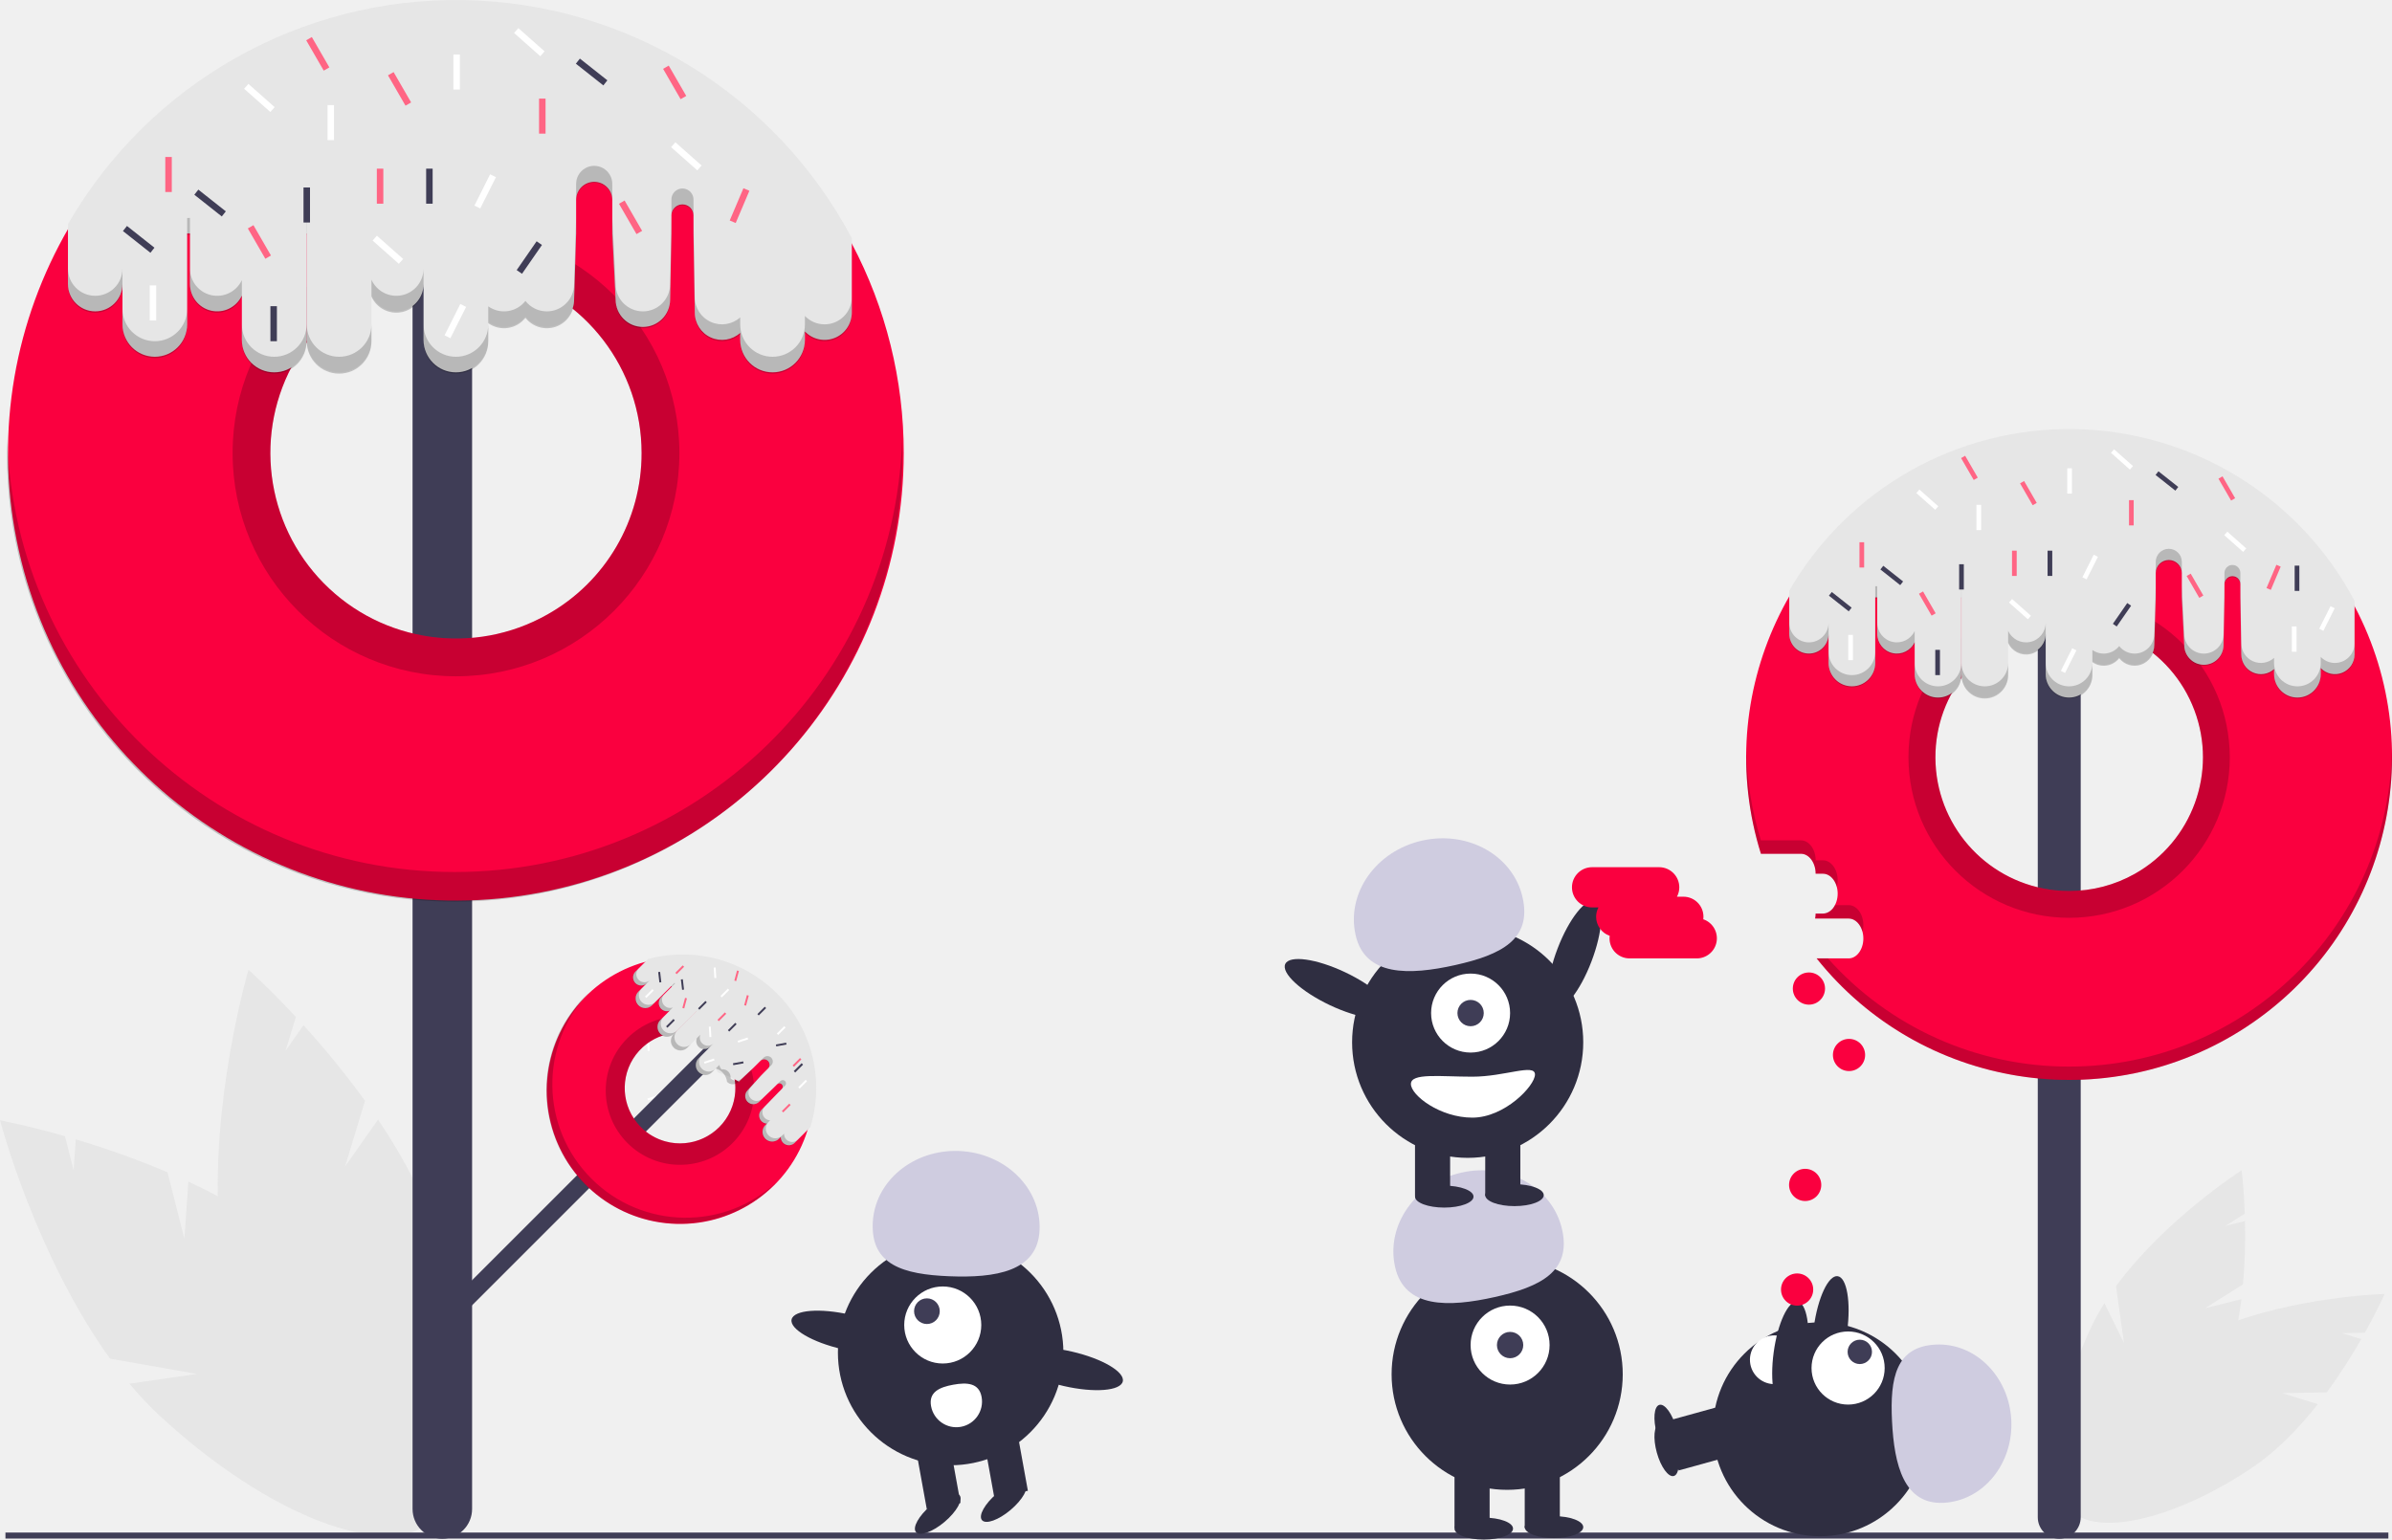
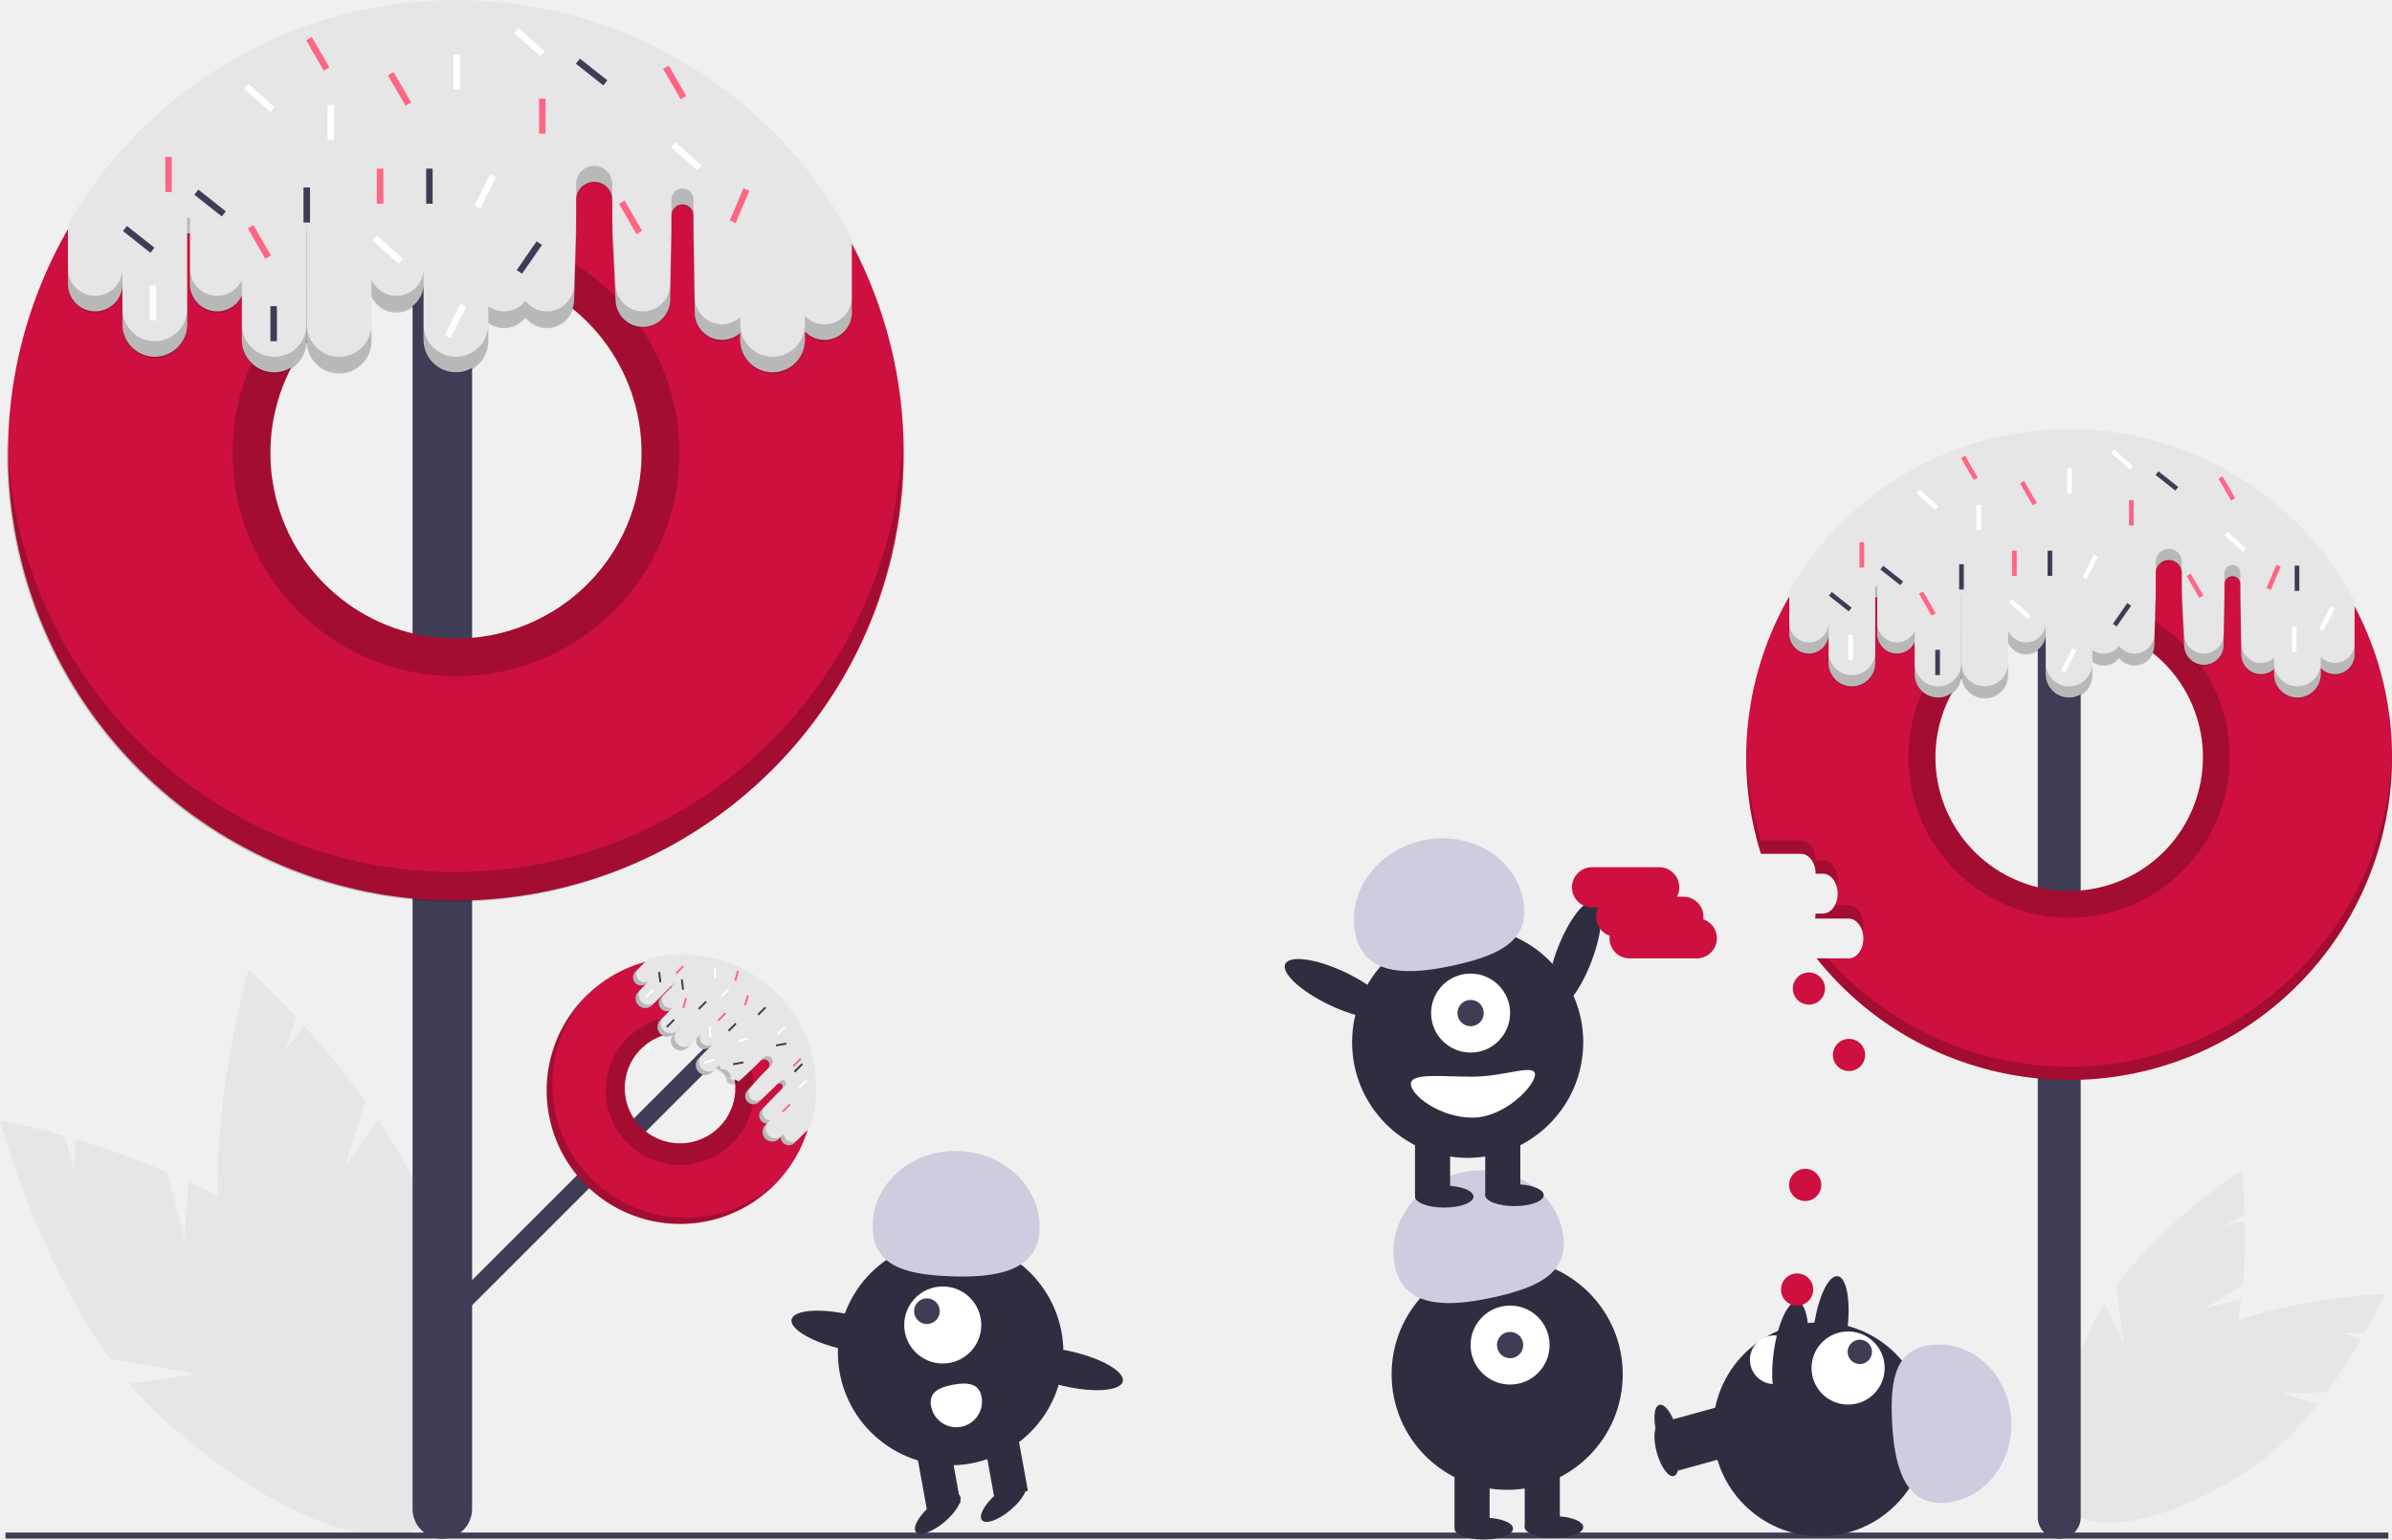
<svg xmlns="http://www.w3.org/2000/svg" data-name="Layer 1" width="891.381" height="573.886" viewBox="0 0 891.381 573.886">
  <path d="M222.569,620.336l-6.293-24.823a322.324,322.324,0,0,0-34.197-12.269l-.795,11.536-3.222-12.709c-14.411-4.115-24.216-5.928-24.216-5.928s13.243,50.359,41.02,88.86l32.366,5.685-25.144,3.625a130.406,130.406,0,0,0,11.247,11.919c40.407,37.506,85.412,54.714,100.523,38.435s-5.396-59.881-45.803-97.387c-12.527-11.627-28.262-20.958-44.014-28.302Z" transform="translate(-153.8458 -158.5369)" fill="#e6e6e6" />
  <path d="M282.425,593.38l7.443-24.502a322.325,322.325,0,0,0-22.932-28.179l-6.643,9.465,3.811-12.545c-10.21-10.972-17.665-17.592-17.665-17.592S231.744,569.981,235.621,617.297l24.768,21.597-23.398-9.894a130.406,130.406,0,0,0,3.467,16.017c15.203,52.993,44.835,90.988,66.185,84.863s26.333-54.05,11.13-107.043c-4.713-16.428-13.361-32.55-23.049-46.978Z" transform="translate(-153.8458 -158.5369)" fill="#e6e6e6" />
  <path d="M975.588,646.175l14.11-8.869a209.77,209.77,0,0,0,.747-23.633l-7.302,1.819,7.224-4.541c-.339-9.748-1.18-16.182-1.18-16.182s-28.53,18.288-46.806,43.199l2.963,21.18-7.281-14.843a84.867,84.867,0,0,0-5.127,9.352c-15.13,32.533-16.77,63.848-3.663,69.943s35.997-15.336,51.127-47.869c4.69-10.086,7.316-21.698,8.708-32.923Z" transform="translate(-153.8458 -158.5369)" fill="#e6e6e6" />
  <path d="M1004.269,677.839l16.663-.299a209.77,209.77,0,0,0,12.855-19.844l-7.191-2.218,8.531-.153c4.749-8.52,7.354-14.462,7.354-14.462s-33.876.908-62.397,12.786l-8.411,19.662,1.439-16.47a84.868,84.868,0,0,0-9.223,5.355c-29.768,20.029-47.359,45.988-39.29,57.981s38.743,5.479,68.511-14.55c9.228-6.209,17.479-14.793,24.472-23.682Z" transform="translate(-153.8458 -158.5369)" fill="#e6e6e6" />
  <rect x="2.029" y="571.273" width="888" height="2.241" fill="#3f3d56" />
  <rect x="402.421" y="219.049" width="2.573" height="13.894" transform="translate(-9.62947 -315.579) rotate(26.64397)" fill="#fff" />
  <rect x="394.196" y="531.16" width="0.767" height="4.142" transform="translate(-212.925 -109.2708) rotate(-6.64807)" fill="#3f3d56" />
  <rect x="396.799" y="565.653" width="0.767" height="4.142" transform="translate(657.0928 -146.5738) rotate(71.64397)" fill="#fff" />
  <rect x="395.063" y="546.129" width="0.767" height="4.142" transform="translate(-186.0342 -133.8152) rotate(-3.44079)" fill="#fff" />
  <rect x="391.484" y="523.458" width="0.767" height="4.142" transform="translate(-184.6801 -134.0709) rotate(-3.44079)" fill="#fff" />
  <rect x="444.389" y="538.698" width="0.767" height="4.142" transform="translate(625.7457 -232.7066) rotate(68.00391)" fill="#ff6584" />
  <rect x="400.27" y="538.969" width="0.767" height="4.142" transform="translate(-0.16235 -243.7981) rotate(15)" fill="#ff6584" />
  <rect x="286.479" y="70.608" width="2.418" height="13.058" fill="#3f3d56" />
  <rect x="285.028" y="102.042" width="2.418" height="13.058" fill="#fff" />
  <rect x="437.469" y="532.657" width="0.721" height="3.892" transform="translate(352.4128 -311.5472) rotate(45)" fill="#fff" />
  <rect x="444.706" y="574.35" width="0.721" height="3.892" transform="translate(384.0145 -304.4533) rotate(45)" fill="#fff" />
  <rect x="439.711" y="557.734" width="0.721" height="3.892" transform="translate(6.00519 -253.3652) rotate(15)" fill="#ff6584" />
  <rect x="440.731" y="542.851" width="0.721" height="3.892" transform="translate(360.5765 -310.8681) rotate(45)" fill="#ff6584" />
  <path d="M431.652,543.207a3.307,3.307,0,0,0-4.677-4.677L321.459,644.047a3.307,3.307,0,1,0,4.677,4.677L430.973,543.886" transform="translate(-153.8458 -158.5369)" fill="#3f3d56" />
-   <path d="M442.437,529.89a49.711,49.711,0,1,0,12.377,49.809A49.733,49.733,0,0,0,442.437,529.89Zm-40.702,54.094a20.575,20.575,0,0,1-9.05-5.282c-.507-.507-.977-1.043-1.429-1.588a20.621,20.621,0,1,1,10.479,6.87Z" transform="translate(-153.8458 -158.5369)" fill="#fa003f" />
+   <path d="M442.437,529.89a49.711,49.711,0,1,0,12.377,49.809A49.733,49.733,0,0,0,442.437,529.89Zm-40.702,54.094a20.575,20.575,0,0,1-9.05-5.282c-.507-.507-.977-1.043-1.429-1.588a20.621,20.621,0,1,1,10.479,6.87Z" transform="translate(-153.8458 -158.5369)" fill="#cd103f" />
  <path d="M329.772,253.482a11.093,11.093,0,0,0-22.186,0V721.021a11.093,11.093,0,1,0,22.186,0V256.704" transform="translate(-153.8458 -158.5369)" fill="#3f3d56" />
-   <path d="M471.274,249.338A166.889,166.889,0,1,0,490.624,327.387,166.805,166.805,0,0,0,471.274,249.338Zm-113.508,138.29a69.167,69.167,0,1,1,35.167-60.241A68.827,68.827,0,0,1,357.766,387.628Z" transform="translate(-153.8458 -158.5369)" fill="#fa003f" />
+   <path d="M471.274,249.338A166.889,166.889,0,1,0,490.624,327.387,166.805,166.805,0,0,0,471.274,249.338Zm-113.508,138.29a69.167,69.167,0,1,1,35.167-60.241A68.827,68.827,0,0,1,357.766,387.628Z" transform="translate(-153.8458 -158.5369)" fill="#cd103f" />
  <path d="M323.29,483.591A166.842,166.842,0,0,1,156.532,321.948q-.087,2.707-.089,5.435a166.847,166.847,0,1,0,333.693,0q0-2.731-.088-5.442A166.842,166.842,0,0,1,323.29,483.591Z" transform="translate(-153.8458 -158.5369)" opacity="0.2" />
  <path d="M323.773,244.131a83.251,83.251,0,1,0,83.256,83.256A83.349,83.349,0,0,0,323.773,244.131Zm33.992,143.497a69.167,69.167,0,1,1,35.167-60.241A68.827,68.827,0,0,1,357.766,387.628Z" transform="translate(-153.8458 -158.5369)" opacity="0.2" />
  <path d="M471.276,247.333v27.755a10.149,10.149,0,0,1-17.478,7.027v3.163a12.056,12.056,0,1,1-24.113,0v-2.636a10.143,10.143,0,0,1-16.926-7.554l-.484-29.5v-6.804a4.111,4.111,0,0,0-8.221,0v6.804l-.484,24.664a10.156,10.156,0,0,1-20.312,0l-1.243-24.664V232.98a6.737,6.737,0,0,0-13.473,0v12.608l-.759,24.664a10.148,10.148,0,0,1-18.136,6.268,10.129,10.129,0,0,1-13.851,2.012v6.746a12.056,12.056,0,1,1-24.113,0V264.448a10.152,10.152,0,0,1-19.412,4.164v16.665a12.056,12.056,0,1,1-24.113,0V245.587h-.068v39.69a12.056,12.056,0,1,1-24.113,0V268.752a10.15,10.15,0,0,1-19.345-4.304V245.587h-1.035v33.887a12.056,12.056,0,0,1-24.113,0V264.448a10.156,10.156,0,1,1-20.312,0V242.091A166.905,166.905,0,0,1,471.276,247.333Z" transform="translate(-153.8458 -158.5369)" fill="#e6e6e6" />
  <path d="M256.034,291.531a12.056,12.056,0,0,1-12.056-12.056v6.287a12.056,12.056,0,0,0,24.113,0v-6.287A12.056,12.056,0,0,1,256.034,291.531Z" transform="translate(-153.8458 -158.5369)" opacity="0.2" />
  <path d="M280.215,291.531a12.056,12.056,0,0,1-12.056-12.056v6.287a12.056,12.056,0,0,0,24.113,0v-6.287A12.056,12.056,0,0,1,280.215,291.531Z" transform="translate(-153.8458 -158.5369)" opacity="0.2" />
  <path d="M243.978,262.949a10.15,10.15,0,0,1-19.345-4.304v6.287a10.15,10.15,0,0,0,19.345,4.304Z" transform="translate(-153.8458 -158.5369)" opacity="0.2" />
  <rect x="114.245" y="81.247" width="0.068" height="6.287" opacity="0.2" />
  <path d="M199.485,258.645a10.156,10.156,0,0,1-20.312,0v6.287a10.156,10.156,0,0,0,20.312,0Z" transform="translate(-153.8458 -158.5369)" opacity="0.2" />
  <rect x="69.752" y="81.247" width="1.035" height="6.287" opacity="0.2" />
  <path d="M211.542,285.727a12.056,12.056,0,0,1-12.056-12.056v6.287a12.056,12.056,0,1,0,24.113,0v-6.287A12.056,12.056,0,0,1,211.542,285.727Z" transform="translate(-153.8458 -158.5369)" opacity="0.2" />
  <path d="M323.74,291.531a12.056,12.056,0,0,1-12.056-12.056v6.287a12.056,12.056,0,0,0,24.113,0v-6.287A12.056,12.056,0,0,1,323.74,291.531Z" transform="translate(-153.8458 -158.5369)" opacity="0.2" />
  <path d="M412.275,232.98a4.111,4.111,0,1,0-8.221,0v6.287a4.111,4.111,0,1,1,8.221,0Z" transform="translate(-153.8458 -158.5369)" opacity="0.2" />
  <path d="M311.683,258.645a10.152,10.152,0,0,1-19.412,4.164v6.287a10.152,10.152,0,0,0,19.412-4.164Z" transform="translate(-153.8458 -158.5369)" opacity="0.2" />
  <path d="M393.414,274.604a10.155,10.155,0,0,1-10.156-10.156L382.015,239.784v6.287l1.243,24.664a10.156,10.156,0,0,0,20.312,0l.484-24.664v-6.287l-.484,24.664A10.155,10.155,0,0,1,393.414,274.604Z" transform="translate(-153.8458 -158.5369)" opacity="0.2" />
  <path d="M461.12,279.44a10.123,10.123,0,0,1-7.322-3.129v3.163a12.056,12.056,0,0,1-24.113,0v-2.636a10.143,10.143,0,0,1-16.926-7.554L412.275,239.784v6.287l.484,29.5a10.143,10.143,0,0,0,16.926,7.554v2.636a12.056,12.056,0,0,0,24.113,0v-3.163a10.149,10.149,0,0,0,17.478-7.027v-6.287A10.155,10.155,0,0,1,461.12,279.44Z" transform="translate(-153.8458 -158.5369)" opacity="0.2" />
  <path d="M357.627,274.604a10.131,10.131,0,0,1-7.98-3.888,10.129,10.129,0,0,1-13.851,2.012v6.287a10.129,10.129,0,0,0,13.851-2.012,10.148,10.148,0,0,0,18.136-6.268l.759-24.664v-6.287l-.759,24.664A10.155,10.155,0,0,1,357.627,274.604Z" transform="translate(-153.8458 -158.5369)" opacity="0.2" />
  <path d="M382.015,227.176a6.737,6.737,0,1,0-13.473,0v6.287a6.737,6.737,0,1,1,13.473,0Z" transform="translate(-153.8458 -158.5369)" opacity="0.2" />
  <rect x="113.103" y="69.882" width="2.418" height="13.058" fill="#3f3d56" />
  <rect x="158.805" y="62.87" width="2.418" height="13.058" fill="#3f3d56" />
  <rect x="100.771" y="114.133" width="2.418" height="13.058" fill="#3f3d56" />
  <rect x="349.889" y="248.005" width="2.418" height="13.058" transform="matrix(0.82235, 0.56898, -0.56898, 0.82235, 53.34956, -313.0864)" fill="#3f3d56" />
  <rect x="230.92" y="227.694" width="2.418" height="13.058" transform="translate(-249.4311 112.3918) rotate(-51.64807)" fill="#3f3d56" />
  <rect x="373.102" y="178.849" width="2.418" height="13.058" transform="translate(-157.1666 205.3561) rotate(-51.64807)" fill="#3f3d56" />
  <rect x="204.321" y="241.235" width="2.418" height="13.058" transform="translate(-270.1448 96.67165) rotate(-51.64807)" fill="#3f3d56" />
  <rect x="122.05" y="39.173" width="2.418" height="13.058" fill="#fff" />
  <rect x="55.795" y="106.395" width="2.418" height="13.058" fill="#fff" />
  <rect x="168.961" y="20.312" width="2.418" height="13.058" fill="#fff" />
  <rect x="333.446" y="223.341" width="2.418" height="13.058" transform="translate(-15.2249 -284.2015) rotate(26.64397)" fill="#fff" />
  <rect x="322.323" y="271.702" width="2.418" height="13.058" transform="translate(5.28136 -274.078) rotate(26.64397)" fill="#fff" />
  <rect x="297.175" y="245.104" width="2.418" height="13.058" transform="translate(-241.6971 149.4362) rotate(-48.44079)" fill="#fff" />
  <rect x="249.297" y="188.521" width="2.418" height="13.058" transform="translate(-215.4738 94.56458) rotate(-48.44079)" fill="#fff" />
  <rect x="408.406" y="210.284" width="2.418" height="13.058" transform="translate(-178.2011 220.9465) rotate(-48.44079)" fill="#fff" />
  <rect x="349.889" y="167.726" width="2.418" height="13.058" transform="translate(-166.0534 162.8345) rotate(-48.44079)" fill="#fff" />
  <rect x="140.428" y="62.87" width="2.418" height="13.058" fill="#ff6584" />
  <rect x="428.234" y="228.661" width="2.418" height="13.058" transform="translate(-27.78501 -307.6581) rotate(23.00391)" fill="#ff6584" />
  <rect x="249.297" y="242.202" width="2.418" height="13.058" transform="translate(-244.6498 0.0399) rotate(-30)" fill="#ff6584" />
  <rect x="387.611" y="233.013" width="2.418" height="13.058" transform="translate(-221.5249 67.9656) rotate(-30)" fill="#ff6584" />
  <rect x="301.528" y="185.136" width="2.418" height="13.058" transform="matrix(0.86603, -0.5, 0.5, 0.86603, -209.119, 18.50958)" fill="#ff6584" />
  <rect x="404.054" y="182.718" width="2.418" height="13.058" transform="translate(-194.1741 69.44867) rotate(-30)" fill="#ff6584" />
  <rect x="271.06" y="172.078" width="2.418" height="13.058" transform="translate(-206.6721 1.52637) rotate(-30)" fill="#ff6584" />
  <rect x="200.879" y="36.755" width="2.418" height="13.058" fill="#ff6584" />
  <rect x="61.599" y="58.517" width="2.418" height="13.058" fill="#ff6584" />
  <path d="M374.238,597.888a49.736,49.736,0,0,1-1.078-69.223q-.589.552-1.164,1.127a49.737,49.737,0,1,0,70.339,70.339q.576-.576,1.128-1.166A49.736,49.736,0,0,1,374.238,597.888Z" transform="translate(-153.8458 -158.5369)" opacity="0.2" />
  <path d="M426.827,545.5a27.674,27.674,0,1,0,0,39.124A27.708,27.708,0,0,0,426.827,545.5Zm-4.981,33.203a20.627,20.627,0,0,1-29.162,0c-.507-.507-.977-1.043-1.429-1.588a20.616,20.616,0,1,1,30.59,1.588Z" transform="translate(-153.8458 -158.5369)" opacity="0.2" />
  <path d="M455.81,578.703,449.96,584.554a3.025,3.025,0,0,1-5.165-2.203l-.667.667a3.594,3.594,0,0,1-5.083-5.083l.556-.556a3.024,3.024,0,0,1-1.976-5.16l6.116-6.32,1.434-1.434a1.225,1.225,0,0,0-1.733-1.733l-1.434,1.434-5.301,5.097a3.027,3.027,0,0,1-4.281-4.281l4.937-5.461,2.658-2.658a2.008,2.008,0,0,0-2.84-2.84l-2.658,2.658-5.359,5.039a34.695,34.695,0,0,0-7.645-3.364,3.017,3.017,0,0,1-.842-1.633l-1.422,1.422a3.594,3.594,0,0,1-5.083-5.083l4.391-4.391a3.026,3.026,0,0,1-4.97-3.214L410.08,548.97a3.594,3.594,0,0,1-5.083-5.083l8.366-8.366-.014-.014-8.366,8.366a3.594,3.594,0,0,1-5.083-5.083l3.483-3.483a3.026,3.026,0,0,1-3.17-4.985l3.976-3.976-.218-.218-7.143,7.143a3.594,3.594,0,0,1-5.083-5.083l3.167-3.167a3.027,3.027,0,0,1-4.281-4.281l4.713-4.713a49.754,49.754,0,0,1,60.467,62.677Z" transform="translate(-153.8458 -158.5369)" fill="#e6e6e6" />
  <path d="M401.124,542.649a3.594,3.594,0,0,1,0-5.083l-1.325,1.325a3.594,3.594,0,0,0,5.083,5.083l1.325-1.325A3.594,3.594,0,0,1,401.124,542.649Z" transform="translate(-153.8458 -158.5369)" opacity="0.2" />
  <path d="M406.221,547.746a3.594,3.594,0,0,1,0-5.083l-1.325,1.325a3.594,3.594,0,1,0,5.083,5.083l1.325-1.325A3.594,3.594,0,0,1,406.221,547.746Z" transform="translate(-153.8458 -158.5369)" opacity="0.2" />
  <path d="M404.607,534.083a3.026,3.026,0,0,1-3.17-4.985l-1.325,1.325a3.026,3.026,0,0,0,3.17,4.985Z" transform="translate(-153.8458 -158.5369)" opacity="0.2" />
  <rect x="412.98" y="534.943" width="1.874" height="0.02" transform="translate(-410.8811 290.8307) rotate(-45)" opacity="0.2" />
  <path d="M396.136,523.798a3.027,3.027,0,1,1-4.281-4.281l-1.325,1.325a3.027,3.027,0,0,0,4.281,4.281Z" transform="translate(-153.8458 -158.5369)" opacity="0.2" />
  <rect x="403.703" y="525.522" width="1.874" height="0.309" transform="translate(-407.0386 281.5542) rotate(-45)" opacity="0.2" />
  <path d="M392.968,532.048a3.594,3.594,0,0,1,0-5.083L391.643,528.29a3.594,3.594,0,1,0,5.083,5.083l1.325-1.325A3.594,3.594,0,0,1,392.968,532.048Z" transform="translate(-153.8458 -158.5369)" opacity="0.2" />
  <path d="M415.395,556.921a3.594,3.594,0,0,1,0-5.083L414.07,553.163a3.594,3.594,0,1,0,5.083,5.083l1.325-1.325A3.594,3.594,0,0,1,415.395,556.921Z" transform="translate(-153.8458 -158.5369)" opacity="0.2" />
  <path d="M446.399,563.241a1.225,1.225,0,0,0-1.733-1.733l-1.325,1.325a1.225,1.225,0,1,1,1.733,1.733Z" transform="translate(-153.8458 -158.5369)" opacity="0.2" />
  <path d="M419.786,547.448a3.026,3.026,0,0,1-4.97-3.214l-1.325,1.325a3.026,3.026,0,0,0,4.97,3.214Z" transform="translate(-153.8458 -158.5369)" opacity="0.2" />
  <path d="M433.65,568.039a3.027,3.027,0,0,1,0-4.281l4.937-5.461-1.325,1.325-4.937,5.461a3.027,3.027,0,1,0,4.281,4.281l5.301-5.097,1.325-1.325-5.301,5.097A3.027,3.027,0,0,1,433.65,568.039Z" transform="translate(-153.8458 -158.5369)" opacity="0.2" />
  <path d="M446.902,583.33a3.018,3.018,0,0,1-.884-2.203l-.667.667a3.594,3.594,0,1,1-5.083-5.083l.556-.556a3.024,3.024,0,0,1-1.976-5.16l6.116-6.32-1.325,1.325-6.116,6.32a3.024,3.024,0,0,0,1.976,5.16l-.556.556a3.594,3.594,0,1,0,5.083,5.083l.667-.667a3.025,3.025,0,0,0,5.165,2.203l1.325-1.325A3.027,3.027,0,0,1,446.902,583.33Z" transform="translate(-153.8458 -158.5369)" opacity="0.2" />
  <path d="M426.106,560.496a3.02,3.02,0,0,0-3.364-3.364,3.017,3.017,0,0,1-.842-1.633l-1.325,1.325a5.804,5.804,0,0,1,4.206,4.997,3.027,3.027,0,0,0,4.281,0l5.359-5.039,1.325-1.325-5.359,5.039A3.027,3.027,0,0,1,426.106,560.496Z" transform="translate(-153.8458 -158.5369)" opacity="0.2" />
  <path d="M441.244,555.639a2.008,2.008,0,1,0-2.84-2.84l-1.325,1.325a2.008,2.008,0,1,1,2.84,2.84Z" transform="translate(-153.8458 -158.5369)" opacity="0.2" />
  <rect x="415.246" y="531.332" width="0.721" height="3.892" transform="translate(344.9668 -296.2214) rotate(45)" fill="#3f3d56" />
  <rect x="426.357" y="539.487" width="0.721" height="3.892" transform="translate(353.9879 -301.6897) rotate(45)" fill="#3f3d56" />
  <rect x="437.357" y="533.487" width="0.721" height="3.892" transform="translate(352.9671 -311.2253) rotate(45)" fill="#3f3d56" />
  <rect x="403.319" y="538.06" width="0.721" height="3.892" transform="translate(346.231 -285.8171) rotate(45)" fill="#3f3d56" />
  <rect x="428.6" y="552.943" width="0.721" height="3.892" transform="translate(744.1707 -125.0834) rotate(79.67891)" fill="#3f3d56" />
  <rect x="444.6" y="545.943" width="0.721" height="3.892" transform="translate(750.4174 -146.5704) rotate(79.67891)" fill="#3f3d56" />
  <rect x="407.804" y="523.584" width="0.721" height="3.892" transform="translate(-211.9423 -107.7498) rotate(-6.64807)" fill="#3f3d56" />
  <rect x="399.343" y="520.832" width="0.721" height="3.892" transform="translate(-211.6805 -108.7478) rotate(-6.64807)" fill="#3f3d56" />
  <rect x="423.605" y="526.744" width="0.721" height="3.892" transform="translate(344.1714 -303.4757) rotate(45)" fill="#fff" />
  <rect x="444.605" y="540.744" width="0.721" height="3.892" transform="translate(360.2217 -314.2244) rotate(45)" fill="#fff" />
  <rect x="452.605" y="560.744" width="0.721" height="3.892" transform="translate(376.707 -314.0234) rotate(45)" fill="#fff" />
  <rect x="395.469" y="526.948" width="0.721" height="3.892" transform="translate(336.0749 -283.5212) rotate(45)" fill="#fff" />
  <rect x="430.333" y="544.278" width="0.721" height="3.892" transform="translate(659.6445 -193.1087) rotate(71.64397)" fill="#fff" />
  <rect x="417.794" y="552.127" width="0.721" height="3.892" transform="translate(658.5045 -175.8307) rotate(71.64397)" fill="#fff" />
  <rect x="418.1" y="541.22" width="0.721" height="3.892" transform="translate(-185.6907 -132.443) rotate(-3.44079)" fill="#fff" />
  <rect x="419.935" y="519.201" width="0.721" height="3.892" transform="translate(-184.3658 -132.3726) rotate(-3.44079)" fill="#fff" />
  <rect x="422.484" y="535.613" width="0.721" height="3.892" transform="translate(350.1142 -300.0852) rotate(45)" fill="#ff6584" />
  <rect x="446.484" y="569.613" width="0.721" height="3.892" transform="translate(381.1853 -307.0974) rotate(45)" fill="#ff6584" />
  <rect x="450.484" y="552.613" width="0.721" height="3.892" transform="translate(370.336 -314.905) rotate(45)" fill="#ff6584" />
  <rect x="408.62" y="530.516" width="0.721" height="3.892" transform="translate(-2.09876 -246.2455) rotate(15)" fill="#ff6584" />
  <rect x="431.658" y="529.497" width="0.721" height="3.892" transform="translate(-1.57758 -252.243) rotate(15)" fill="#ff6584" />
  <rect x="427.988" y="520.322" width="0.721" height="3.892" transform="translate(-4.07719 -251.6058) rotate(15)" fill="#ff6584" />
  <rect x="406.785" y="518.08" width="0.721" height="3.892" transform="translate(333.118 -294.12) rotate(45)" fill="#ff6584" />
  <path d="M929.226,365.467a8,8,0,1,0-16,0V724.114a8,8,0,0,0,16,0V367.79" transform="translate(-153.8458 -158.5369)" fill="#3f3d56" />
-   <path d="M1031.276,384.5a120.362,120.362,0,0,0-221.22,92.29h14.93c3,0,5.46,3.34,5.46,7.43h2.74c3.01,0,5.47,3.34,5.47,7.43,0,4.08-2.46,7.43-5.47,7.43h-2.74a10.087,10.087,0,0,1-.19,1.85h12.5c3.01,0,5.47,3.35,5.47,7.43,0,4.09-2.46,7.43-5.47,7.43h-11.94a120.34,120.34,0,0,0,200.46-131.29Zm-81.86,99.74a49.676,49.676,0,0,1-24.52,6.42,51.473,51.473,0,0,1-5.15-.26,49.849,49.849,0,1,1,29.67-6.16Z" transform="translate(-153.8458 -158.5369)" fill="#fa003f" />
+   <path d="M1031.276,384.5a120.362,120.362,0,0,0-221.22,92.29h14.93c3,0,5.46,3.34,5.46,7.43h2.74c3.01,0,5.47,3.34,5.47,7.43,0,4.08-2.46,7.43-5.47,7.43h-2.74a10.087,10.087,0,0,1-.19,1.85h12.5c3.01,0,5.47,3.35,5.47,7.43,0,4.09-2.46,7.43-5.47,7.43h-11.94a120.34,120.34,0,0,0,200.46-131.29Zm-81.86,99.74a49.676,49.676,0,0,1-24.52,6.42,51.473,51.473,0,0,1-5.15-.26,49.849,49.849,0,1,1,29.67-6.16Z" transform="translate(-153.8458 -158.5369)" fill="#cd103f" />
  <path d="M847.899,505.862a9.736,9.736,0,0,0,.327-2.5c0-4.086-2.461-7.429-5.469-7.429H837.64a5.239,5.239,0,0,1-4.455,3.143h-2.735a9.754,9.754,0,0,1-.196,1.857H842.757C845.119,500.933,847.138,502.998,847.899,505.862Z" transform="translate(-153.8458 -158.5369)" opacity="0.2" />
  <path d="M833.186,484.219c2.362,0,4.381,2.065,5.142,4.929a9.73,9.73,0,0,0,.328-2.5c0-4.086-2.461-7.429-5.469-7.429h-2.735c0-4.086-2.461-7.429-5.469-7.429H810.056a120.181,120.181,0,0,1-5.436-33.672c-.02.89-.045,1.778-.045,2.672a120.276,120.276,0,0,0,5.481,36h14.926c3.008,0,5.469,3.343,5.469,7.429Z" transform="translate(-153.8458 -158.5369)" opacity="0.2" />
  <path d="M924.901,556.116a120.017,120.017,0,0,1-89.87-40.326h-4.218a120.323,120.323,0,0,0,214.414-75c0-.752-.021-1.5-.035-2.248A120.323,120.323,0,0,1,924.901,556.116Z" transform="translate(-153.8458 -158.5369)" opacity="0.2" />
  <path d="M924.896,380.92a59.87,59.87,0,1,0,59.88,59.87A59.941,59.941,0,0,0,924.896,380.92Zm24.52,103.32a49.676,49.676,0,0,1-24.52,6.42,51.473,51.473,0,0,1-5.15-.26,49.849,49.849,0,1,1,29.67-6.16Z" transform="translate(-153.8458 -158.5369)" opacity="0.2" />
  <path d="M1031.276,382.502V402.518a7.319,7.319,0,0,1-12.605,5.068v2.281a8.695,8.695,0,1,1-17.39,0V407.966a7.315,7.315,0,0,1-12.207-5.448l-.349-21.275V376.336a2.965,2.965,0,1,0-5.929,0v4.907l-.349,17.787a7.324,7.324,0,0,1-14.648,0l-.896-17.787V372.151a4.858,4.858,0,0,0-9.717,0v9.092l-.548,17.787a7.319,7.319,0,0,1-13.079,4.52,7.304,7.304,0,0,1-9.989,1.451v4.865a8.695,8.695,0,0,1-17.39,0V394.845a7.321,7.321,0,0,1-14,3.003v12.019a8.695,8.695,0,0,1-17.39,0V381.243h-.049v28.624a8.695,8.695,0,1,1-17.39,0V397.949a7.32,7.32,0,0,1-13.951-3.104v-13.602h-.746v24.438a8.695,8.695,0,0,1-17.39,0V394.845a7.324,7.324,0,0,1-14.648,0V378.722a120.368,120.368,0,0,1,210.657,3.781Z" transform="translate(-153.8458 -158.5369)" fill="#e6e6e6" />
  <path d="M876.048,414.376a8.694,8.694,0,0,1-8.695-8.695v4.534a8.695,8.695,0,0,0,17.39,0v-4.534A8.694,8.694,0,0,1,876.048,414.376Z" transform="translate(-153.8458 -158.5369)" opacity="0.2" />
  <path d="M893.487,414.376a8.694,8.694,0,0,1-8.695-8.695v4.534a8.695,8.695,0,0,0,17.39,0v-4.534A8.694,8.694,0,0,1,893.487,414.376Z" transform="translate(-153.8458 -158.5369)" opacity="0.2" />
  <path d="M867.354,393.764a7.32,7.32,0,0,1-13.951-3.104v4.534a7.32,7.32,0,0,0,13.951,3.104Z" transform="translate(-153.8458 -158.5369)" opacity="0.2" />
  <rect x="730.898" y="218.521" width="0.049" height="4.534" opacity="0.2" />
  <path d="M835.267,390.66a7.324,7.324,0,0,1-14.648,0v4.534a7.324,7.324,0,0,0,14.648,0Z" transform="translate(-153.8458 -158.5369)" opacity="0.2" />
  <rect x="698.811" y="218.521" width="0.746" height="4.534" opacity="0.2" />
  <path d="M843.962,410.191a8.694,8.694,0,0,1-8.695-8.695v4.534a8.695,8.695,0,0,0,17.39,0v-4.534A8.694,8.694,0,0,1,843.962,410.191Z" transform="translate(-153.8458 -158.5369)" opacity="0.2" />
  <path d="M924.876,414.376a8.694,8.694,0,0,1-8.695-8.695v4.534a8.695,8.695,0,1,0,17.39,0v-4.534A8.694,8.694,0,0,1,924.876,414.376Z" transform="translate(-153.8458 -158.5369)" opacity="0.2" />
  <path d="M988.726,372.151a2.965,2.965,0,1,0-5.929,0v4.534a2.965,2.965,0,1,1,5.929,0Z" transform="translate(-153.8458 -158.5369)" opacity="0.2" />
  <path d="M916.181,390.66a7.321,7.321,0,0,1-14,3.003v4.534a7.321,7.321,0,0,0,14-3.003Z" transform="translate(-153.8458 -158.5369)" opacity="0.2" />
  <path d="M975.124,402.169a7.323,7.323,0,0,1-7.324-7.324l-.896-17.787v4.534l.896,17.787a7.324,7.324,0,0,0,14.648,0l.349-17.787v-4.534l-.349,17.787A7.323,7.323,0,0,1,975.124,402.169Z" transform="translate(-153.8458 -158.5369)" opacity="0.2" />
  <path d="M1023.951,405.657a7.3,7.3,0,0,1-5.28-2.257v2.281a8.695,8.695,0,1,1-17.39,0v-1.901a7.315,7.315,0,0,1-12.207-5.448l-.349-21.275v4.534l.349,21.275a7.315,7.315,0,0,0,12.207,5.448v1.901a8.695,8.695,0,0,0,17.39,0v-2.281a7.319,7.319,0,0,0,12.605-5.068v-4.534A7.323,7.323,0,0,1,1023.951,405.657Z" transform="translate(-153.8458 -158.5369)" opacity="0.2" />
  <path d="M949.315,402.169a7.306,7.306,0,0,1-5.755-2.804,7.304,7.304,0,0,1-9.989,1.451v4.534a7.304,7.304,0,0,0,9.989-1.451,7.319,7.319,0,0,0,13.079-4.52l.548-17.787v-4.534l-.548,17.787A7.323,7.323,0,0,1,949.315,402.169Z" transform="translate(-153.8458 -158.5369)" opacity="0.2" />
  <path d="M966.903,367.966a4.858,4.858,0,1,0-9.717,0v4.534a4.858,4.858,0,1,1,9.717,0Z" transform="translate(-153.8458 -158.5369)" opacity="0.2" />
  <rect x="730.074" y="210.325" width="1.744" height="9.417" fill="#3f3d56" />
  <rect x="763.033" y="205.268" width="1.744" height="9.417" fill="#3f3d56" />
  <rect x="855.108" y="210.848" width="1.744" height="9.417" fill="#3f3d56" />
  <rect x="721.181" y="242.237" width="1.744" height="9.417" fill="#3f3d56" />
  <rect x="943.734" y="382.987" width="1.744" height="9.417" transform="translate(234.5499 -627.1232) rotate(34.67891)" fill="#3f3d56" />
  <rect x="857.937" y="368.339" width="1.744" height="9.417" transform="translate(-120.4682 656.5284) rotate(-51.64807)" fill="#3f3d56" />
  <rect x="960.475" y="333.113" width="1.744" height="9.417" transform="translate(-53.92938 723.5719) rotate(-51.64807)" fill="#3f3d56" />
  <rect x="838.755" y="378.104" width="1.744" height="9.417" transform="matrix(0.62049, -0.78421, 0.78421, 0.62049, -135.4064, 645.1914)" fill="#3f3d56" />
  <rect x="736.527" y="188.178" width="1.744" height="9.417" fill="#fff" />
  <rect x="688.745" y="236.657" width="1.744" height="9.417" fill="#fff" />
  <rect x="770.357" y="174.576" width="1.744" height="9.417" fill="#fff" />
  <rect x="854.062" y="233.518" width="1.744" height="9.417" fill="#fff" />
  <rect x="931.876" y="365.2" width="1.744" height="9.417" transform="translate(111.0859 -537.5428) rotate(26.64397)" fill="#fff" />
  <rect x="923.854" y="400.077" width="1.744" height="9.417" transform="translate(125.8744 -530.2419) rotate(26.64397)" fill="#fff" />
  <rect x="1020.115" y="384.382" width="1.744" height="9.417" transform="translate(129.0581 -575.0761) rotate(26.64397)" fill="#fff" />
  <rect x="905.718" y="380.894" width="1.744" height="9.417" transform="translate(-137.2171 649.6342) rotate(-48.44079)" fill="#fff" />
  <rect x="871.19" y="340.088" width="1.744" height="9.417" transform="translate(-118.3055 610.0622) rotate(-48.44079)" fill="#fff" />
  <rect x="985.935" y="355.783" width="1.744" height="9.417" transform="translate(-91.42538 701.2056) rotate(-48.44079)" fill="#fff" />
  <rect x="943.734" y="325.091" width="1.744" height="9.417" transform="translate(-82.66482 659.2967) rotate(-48.44079)" fill="#fff" />
  <rect x="749.78" y="205.268" width="1.744" height="9.417" fill="#ff6584" />
  <rect x="1000.235" y="369.036" width="1.744" height="9.417" transform="translate(71.82119 -520.0426) rotate(23.00391)" fill="#ff6584" />
  <rect x="871.19" y="378.802" width="1.744" height="9.417" transform="translate(-228.7668 328.8748) rotate(-30)" fill="#ff6584" />
  <rect x="970.938" y="372.175" width="1.744" height="9.417" transform="translate(-212.0897 377.8611) rotate(-30)" fill="#ff6584" />
  <rect x="908.857" y="337.647" width="1.744" height="9.417" transform="translate(-203.1429 342.1947) rotate(-30)" fill="#ff6584" />
  <rect x="982.797" y="335.903" width="1.744" height="9.417" transform="translate(-192.365 378.9306) rotate(-30)" fill="#ff6584" />
  <rect x="886.885" y="328.23" width="1.744" height="9.417" transform="translate(-201.3783 329.9468) rotate(-30)" fill="#ff6584" />
  <rect x="793.376" y="186.434" width="1.744" height="9.417" fill="#ff6584" />
  <rect x="692.93" y="202.129" width="1.744" height="9.417" fill="#ff6584" />
  <circle cx="354.258" cy="504.177" r="42.012" fill="#2f2e41" />
  <rect x="522.191" y="692.702" width="12.763" height="22.867" transform="translate(1020.276 1144.317) rotate(169.7389)" fill="#2f2e41" />
  <rect x="497.073" y="697.249" width="12.763" height="22.867" transform="translate(971.2513 1157.813) rotate(169.7389)" fill="#2f2e41" />
  <ellipse cx="503.301" cy="722.762" rx="10.636" ry="3.989" transform="translate(-501.7183 337.949) rotate(-40.26106)" fill="#2f2e41" />
  <ellipse cx="527.896" cy="718.31" rx="10.636" ry="3.989" transform="translate(-493.0145 352.7892) rotate(-40.26106)" fill="#2f2e41" />
  <circle cx="351.316" cy="493.901" r="14.359" fill="#fff" />
  <circle cx="345.415" cy="488.754" r="4.786" fill="#3f3d56" />
  <path d="M541.245,617.009c.632-15.554-12.773-28.728-29.941-29.425s-31.597,11.346-32.229,26.9,11.302,19.087,28.47,19.785S540.614,632.563,541.245,617.009Z" transform="translate(-153.8458 -158.5369)" fill="#cfcce0" />
  <ellipse cx="469.311" cy="655.06" rx="6.594" ry="21.006" transform="translate(-427.8909 807.6162) rotate(-77.0899)" fill="#2f2e41" />
  <ellipse cx="551.78" cy="668.775" rx="6.594" ry="21.006" transform="translate(-377.2153 898.6505) rotate(-77.0899)" fill="#2f2e41" />
  <path d="M519.642,679.271a9.572,9.572,0,1,1-18.839,3.41c-.942-5.202,3.08-7.043,8.283-7.985S518.7,674.069,519.642,679.271Z" transform="translate(-153.8458 -158.5369)" fill="#fff" />
  <ellipse cx="740.583" cy="514.548" rx="21.534" ry="6.76" transform="translate(-158.3083 864.0762) rotate(-69.08217)" fill="#2f2e41" />
  <circle cx="561.649" cy="512.284" r="43.067" fill="#2f2e41" />
  <rect x="542.023" y="546.083" width="13.084" height="23.442" fill="#2f2e41" />
  <rect x="568.191" y="546.083" width="13.084" height="23.442" fill="#2f2e41" />
  <ellipse cx="552.927" cy="569.798" rx="10.903" ry="4.089" fill="#2f2e41" />
  <ellipse cx="579.094" cy="569.252" rx="10.903" ry="4.089" fill="#2f2e41" />
  <circle cx="562.739" cy="501.381" r="14.719" fill="#fff" />
  <circle cx="562.739" cy="501.381" r="4.906" fill="#3f3d56" />
  <path d="M673.718,630.769c-3.477-15.574,7.639-31.31,24.829-35.149s33.944,5.675,37.422,21.249-7.915,21.318-25.105,25.156S677.196,646.343,673.718,630.769Z" transform="translate(-153.8458 -158.5369)" fill="#cfcce0" />
  <circle cx="546.93" cy="388.533" r="43.067" fill="#2f2e41" />
  <rect x="527.304" y="422.333" width="13.084" height="23.442" fill="#2f2e41" />
  <rect x="553.472" y="422.333" width="13.084" height="23.442" fill="#2f2e41" />
  <ellipse cx="538.207" cy="446.047" rx="10.903" ry="4.089" fill="#2f2e41" />
  <ellipse cx="564.375" cy="445.502" rx="10.903" ry="4.089" fill="#2f2e41" />
  <circle cx="548.02" cy="377.63" r="14.719" fill="#fff" />
  <circle cx="548.02" cy="377.63" r="4.906" fill="#3f3d56" />
  <path d="M658.999,507.019c-3.477-15.574,7.639-31.31,24.829-35.149s33.944,5.675,37.422,21.249-7.915,21.318-25.105,25.156S662.476,522.593,658.999,507.019Z" transform="translate(-153.8458 -158.5369)" fill="#cfcce0" />
  <ellipse cx="652.267" cy="527.087" rx="6.76" ry="21.534" transform="translate(-257.3316 732.0196) rotate(-64.62574)" fill="#2f2e41" />
  <path d="M679.621,562.607c0,4.215,10.853,12.539,22.897,12.539s23.335-11.867,23.335-16.082-11.292.818-23.335.818S679.621,558.392,679.621,562.607Z" transform="translate(-153.8458 -158.5369)" fill="#fff" />
-   <circle cx="672.697" cy="441.69" r="6" fill="#fa003f" />
-   <circle cx="689.04" cy="393.253" r="6" fill="#fa003f" />
-   <circle cx="674.097" cy="368.495" r="6" fill="#fa003f" />
+   <circle cx="672.697" cy="441.69" r="6" fill="#cd103f" />
+   <circle cx="689.04" cy="393.253" r="6" fill="#cd103f" />
+   <circle cx="674.097" cy="368.495" r="6" fill="#cd103f" />
  <rect x="782.17" y="687.089" width="12.113" height="21.702" transform="matrix(-0.26644, -0.96385, 0.96385, -0.26644, 171.6811, 1485.094)" fill="#2f2e41" />
  <ellipse cx="774.907" cy="699.004" rx="3.785" ry="10.094" transform="matrix(0.96385, -0.26644, 0.26644, 0.96385, -312.0746, 73.19284)" fill="#2f2e41" />
  <ellipse cx="835.976" cy="654" rx="19.935" ry="6.258" transform="translate(-78.2263 1236.023) rotate(-82.28111)" fill="#2f2e41" />
  <circle cx="678.227" cy="532.784" r="39.871" fill="#2f2e41" />
  <rect x="782.17" y="680.023" width="12.113" height="21.702" transform="matrix(-0.26644, -0.96385, 0.96385, -0.26644, 178.4914, 1476.145)" fill="#2f2e41" />
  <ellipse cx="774.907" cy="691.938" rx="3.785" ry="10.094" transform="translate(-310.192 72.93744) rotate(-15.45227)" fill="#2f2e41" />
  <circle cx="688.696" cy="509.944" r="13.627" fill="#fff" />
  <circle cx="693.054" cy="503.924" r="4.542" fill="#3f3d56" />
  <path d="M878.116,718.72c14.754-.738,26.055-14.539,25.24-30.825s-13.437-28.889-28.191-28.151-17.07,12.321-16.255,28.606S863.361,719.458,878.116,718.72Z" transform="translate(-153.8458 -158.5369)" fill="#cfcce0" />
  <path d="M815.778,674.451a9.084,9.084,0,0,1-1.466-18.11c5.001-.405,6.365,3.565,6.769,8.566S820.778,674.047,815.778,674.451Z" transform="translate(-153.8458 -158.5369)" fill="#fff" />
  <ellipse cx="821.011" cy="663.473" rx="19.935" ry="6.258" transform="translate(-100.5693 1229.395) rotate(-82.28111)" fill="#2f2e41" />
-   <circle cx="669.697" cy="480.69" r="6" fill="#fa003f" />
-   <path d="M788.579,501.207a7.454,7.454,0,0,0-7.438-8.417H778.765a7.429,7.429,0,0,0,.876-3.5,7.522,7.522,0,0,0-7.5-7.5h-25a7.5,7.5,0,0,0,0,15h2.376a7.429,7.429,0,0,0-.876,3.5,7.523,7.523,0,0,0,5.062,7.083,7.453,7.453,0,0,0,7.438,8.417h25A7.494,7.494,0,0,0,788.579,501.207Z" transform="translate(-153.8458 -158.5369)" fill="#fa003f" />
+   <circle cx="669.697" cy="480.69" r="6" fill="#cd103f" />
+   <path d="M788.579,501.207a7.454,7.454,0,0,0-7.438-8.417H778.765a7.429,7.429,0,0,0,.876-3.5,7.522,7.522,0,0,0-7.5-7.5h-25a7.5,7.5,0,0,0,0,15h2.376a7.429,7.429,0,0,0-.876,3.5,7.523,7.523,0,0,0,5.062,7.083,7.453,7.453,0,0,0,7.438,8.417h25A7.494,7.494,0,0,0,788.579,501.207Z" transform="translate(-153.8458 -158.5369)" fill="#cd103f" />
  <rect x="450.992" y="554.518" width="0.767" height="4.142" transform="translate(371.9268 -314.6865) rotate(45)" fill="#3f3d56" />
</svg>
